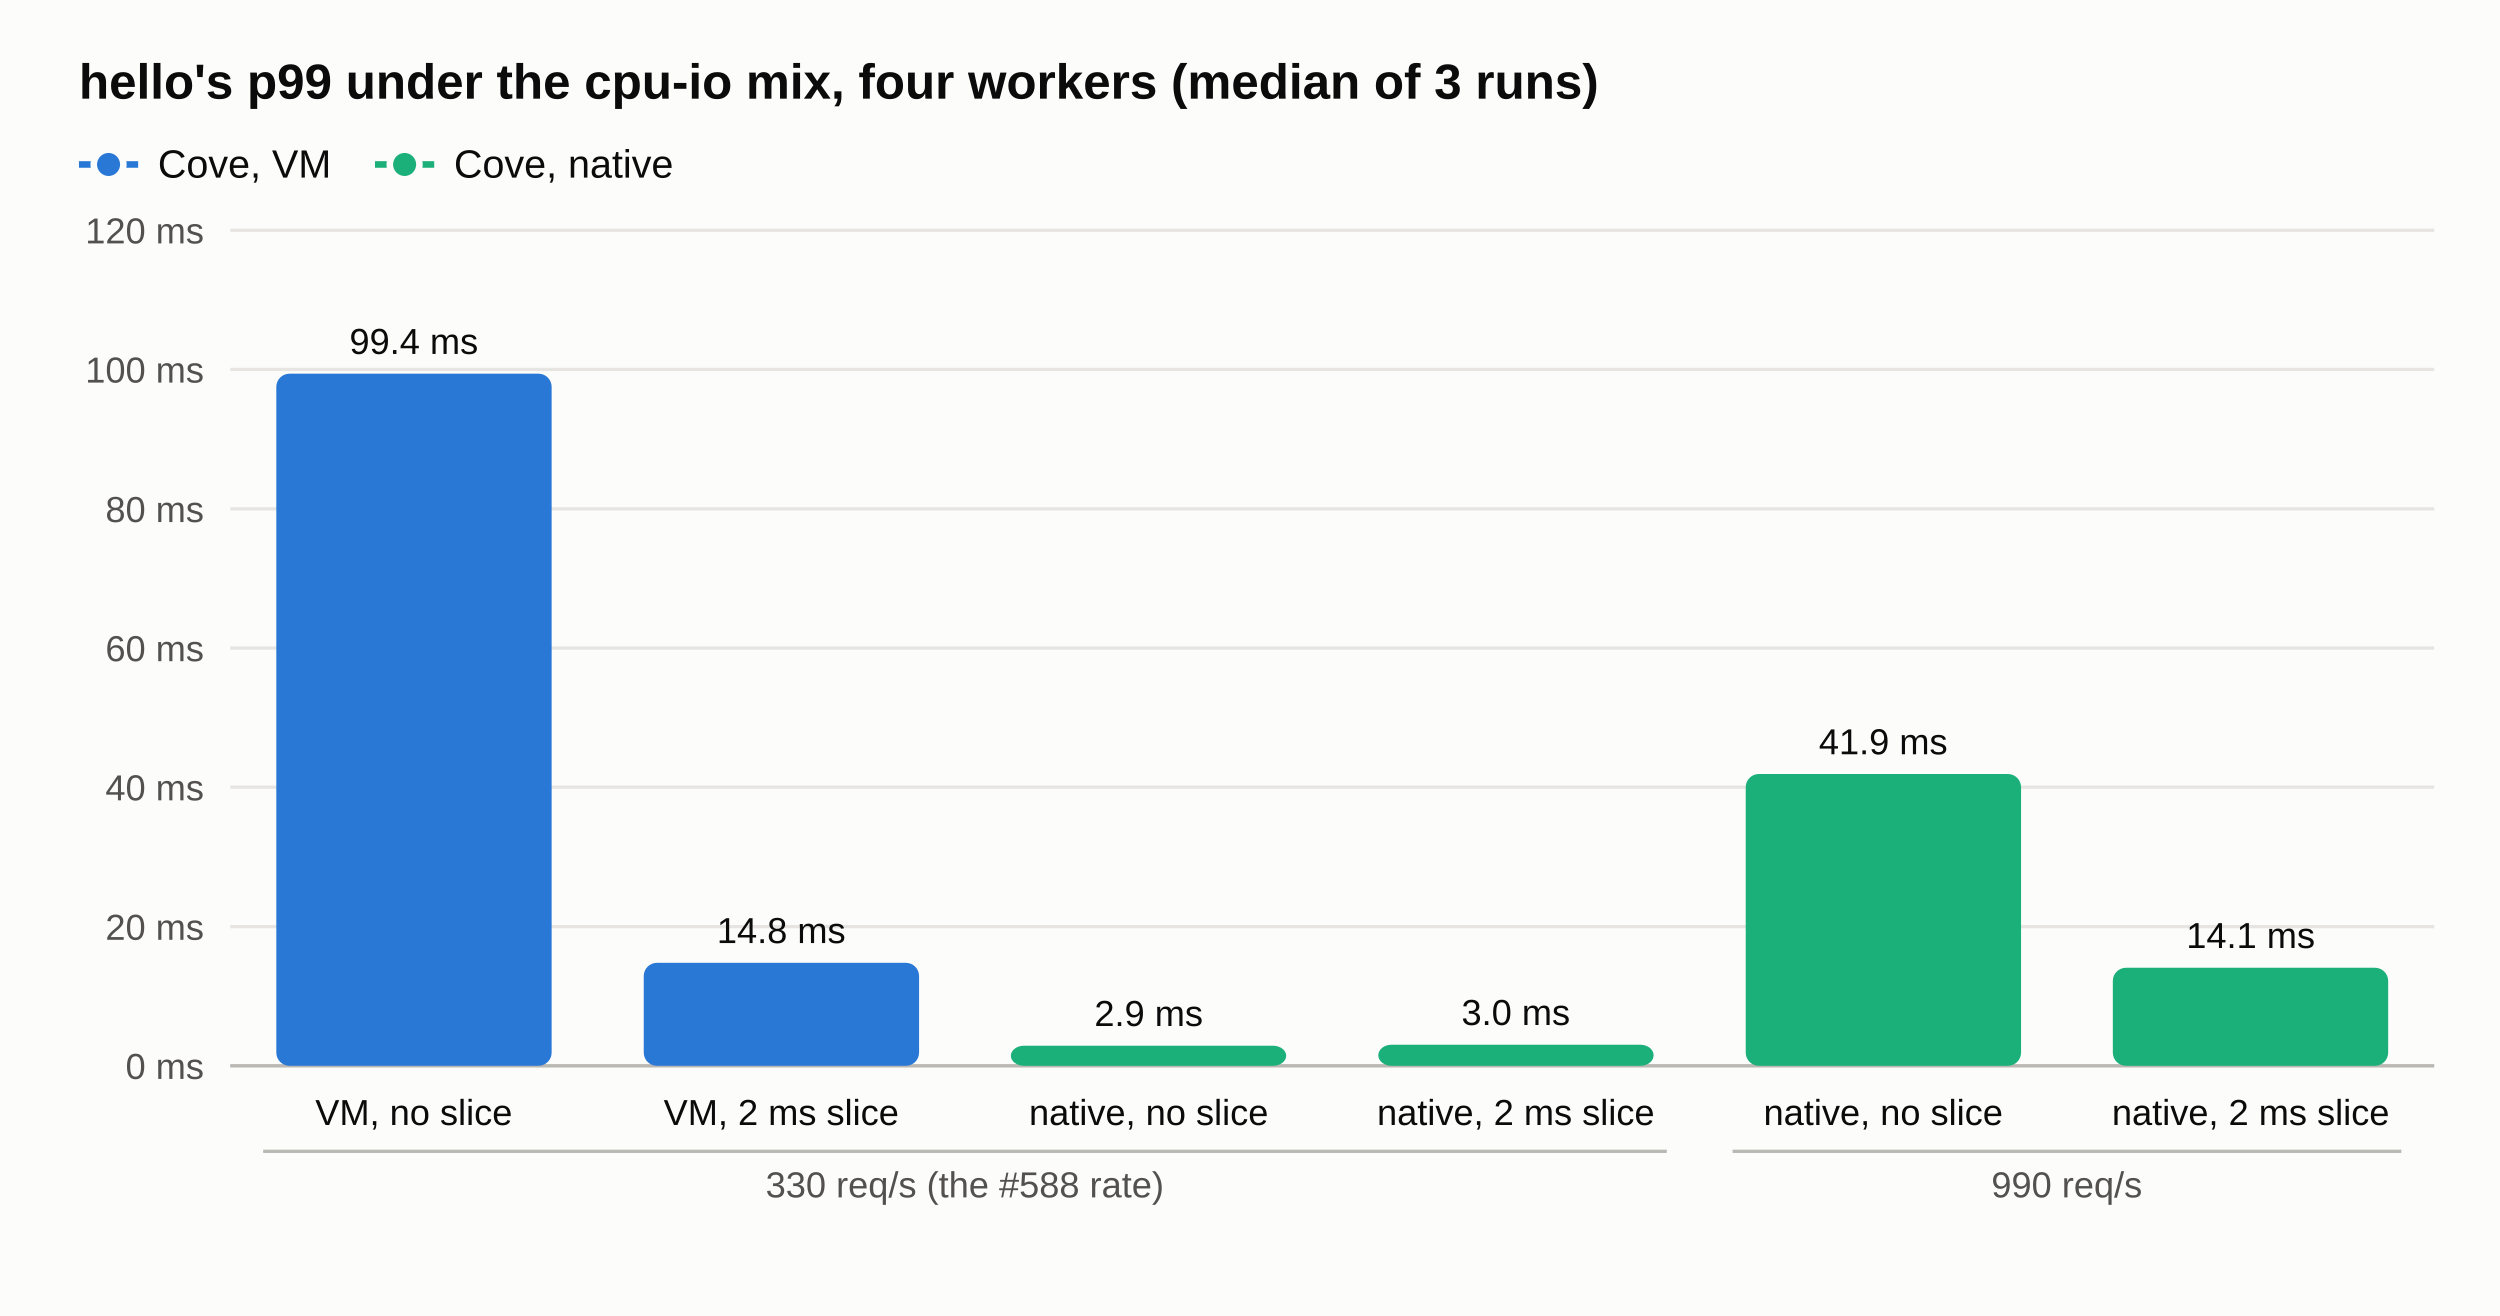
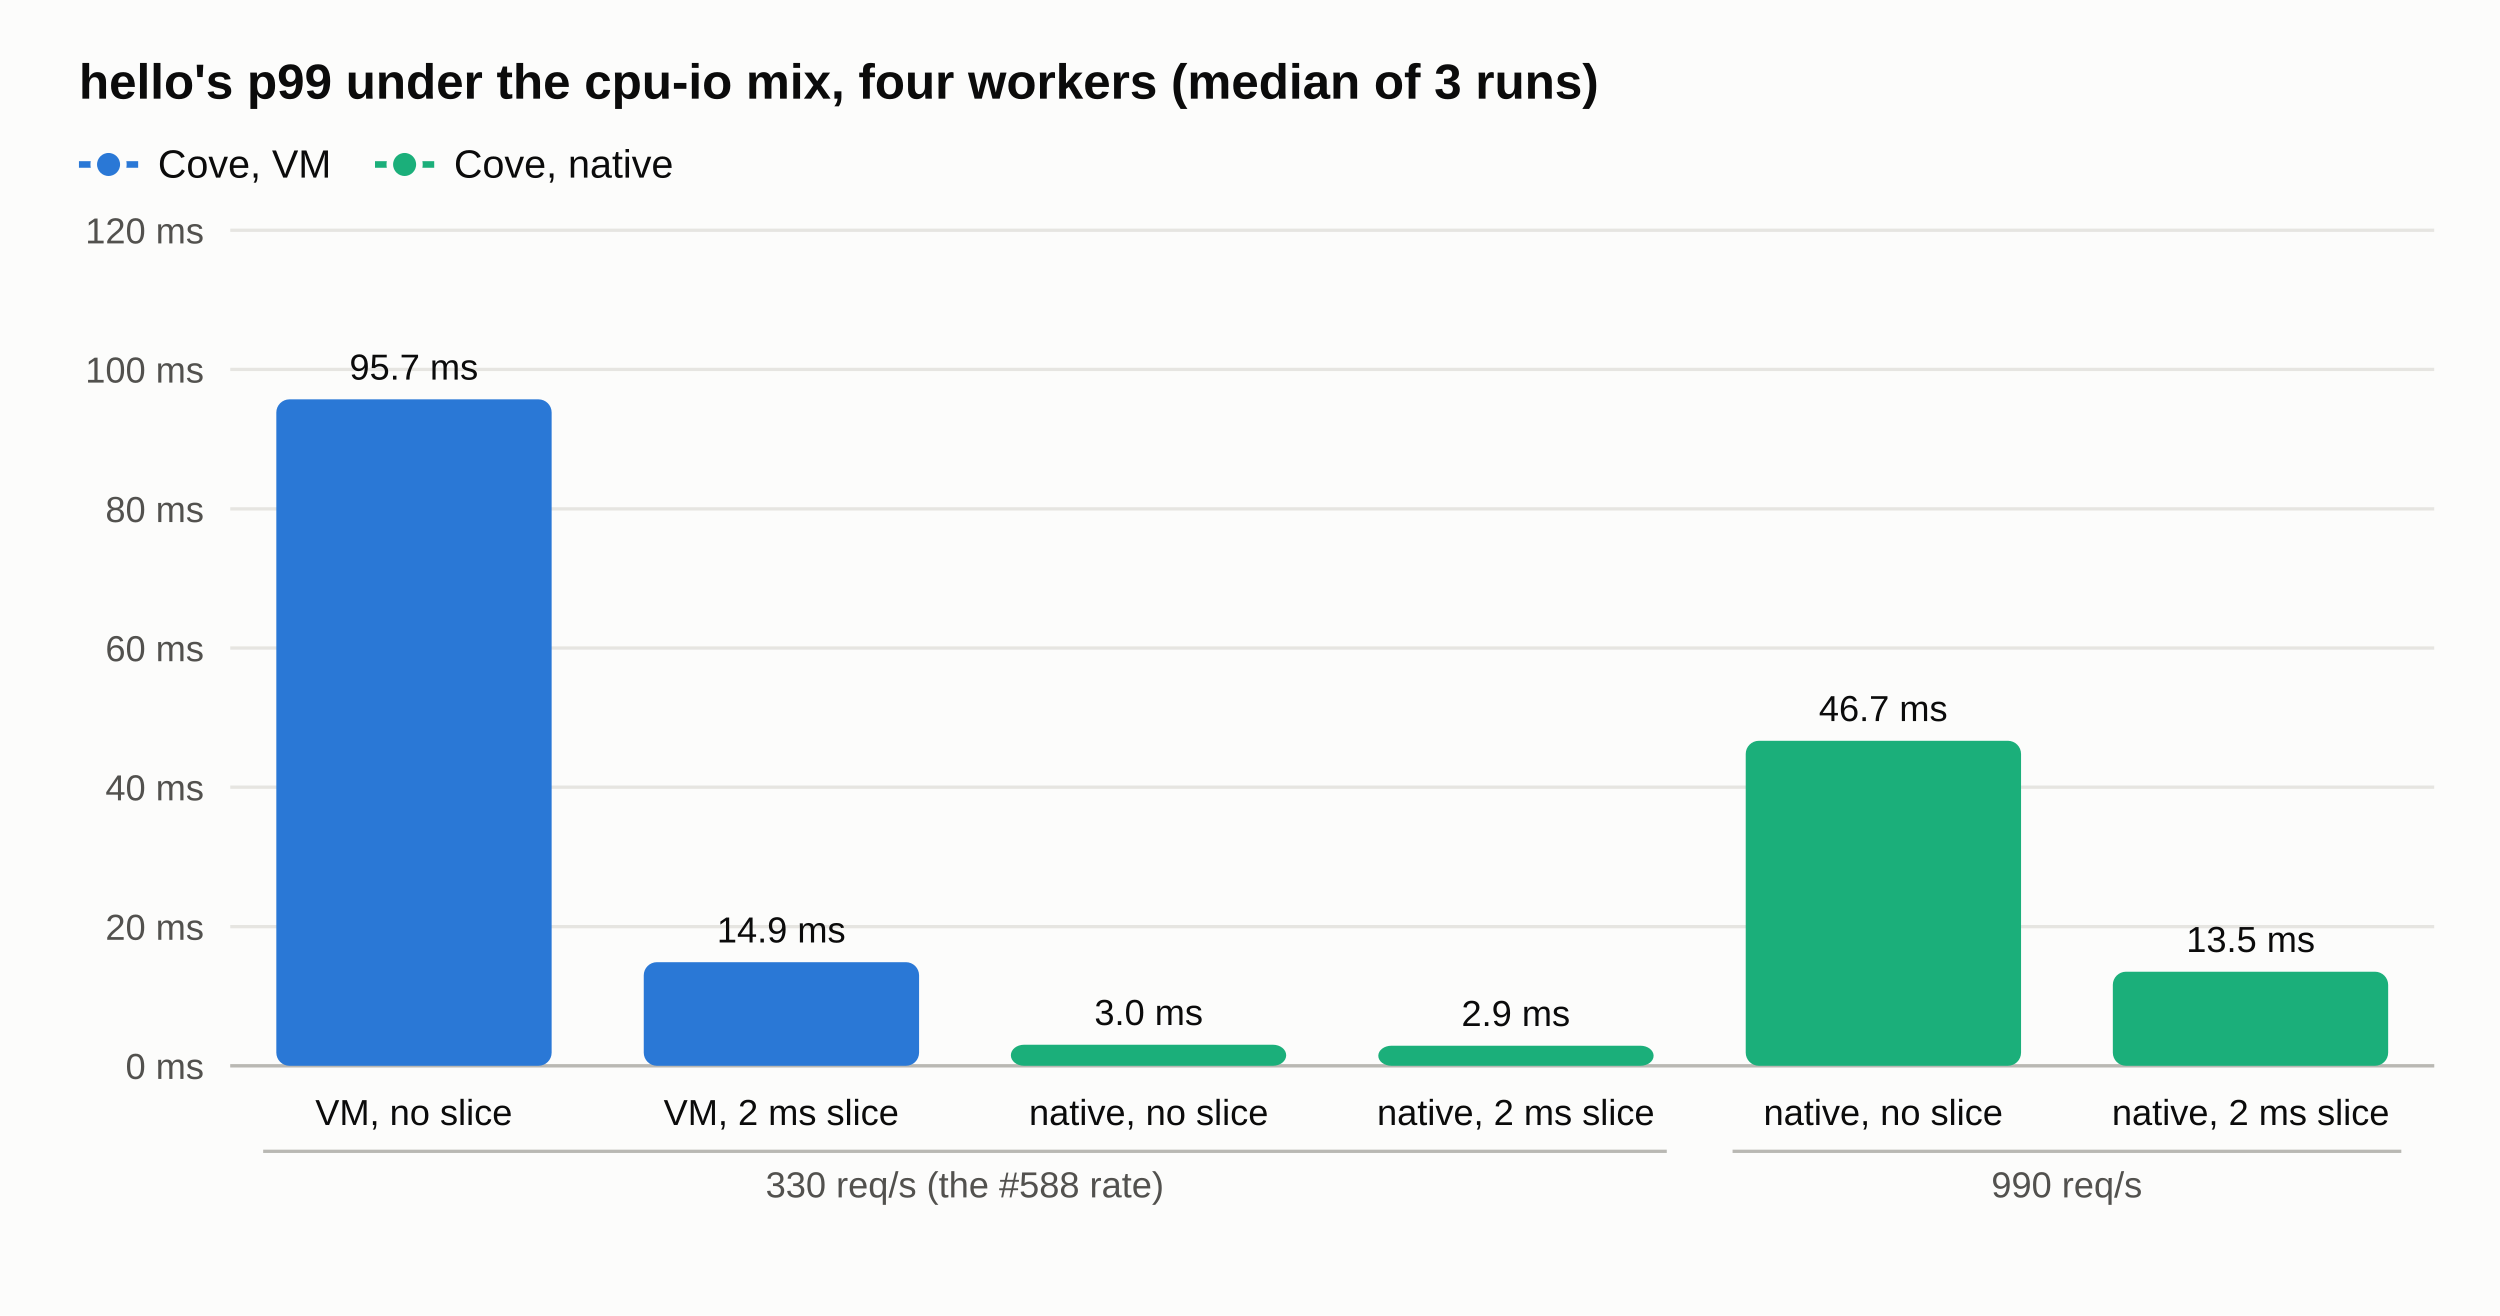
<svg xmlns="http://www.w3.org/2000/svg" width="760" height="400" viewBox="0 0 760 400" font-family="-apple-system, 'Helvetica Neue', Arial, sans-serif">
  <rect width="760" height="400" fill="#fcfcfb" />
  <text x="24.0" y="30.0" font-size="15" fill="#0b0b0b" text-anchor="start" font-weight="600">hello's p99 under the cpu-io mix, four workers (median of 3 runs)</text>
  <line x1="24.0" y1="50.0" x2="42.0" y2="50.0" stroke="#2a78d6" stroke-width="2" />
  <circle cx="33.0" cy="50.0" r="4.5" fill="#2a78d6" stroke="#fcfcfb" stroke-width="2" />
  <text x="48.0" y="54.0" font-size="12" fill="#0b0b0b" text-anchor="start" font-weight="normal">Cove, VM</text>
  <line x1="114.0" y1="50.0" x2="132.0" y2="50.0" stroke="#1baf7a" stroke-width="2" />
  <circle cx="123.0" cy="50.0" r="4.5" fill="#1baf7a" stroke="#fcfcfb" stroke-width="2" />
  <text x="138.0" y="54.0" font-size="12" fill="#0b0b0b" text-anchor="start" font-weight="normal">Cove, native</text>
  <line x1="70.0" y1="324.0" x2="740.0" y2="324.0" stroke="#e6e5e1" stroke-width="1" />
  <text x="62.0" y="328.0" font-size="11" fill="#52514e" text-anchor="end" font-weight="normal">0 ms</text>
  <line x1="70.0" y1="281.7" x2="740.0" y2="281.7" stroke="#e6e5e1" stroke-width="1" />
  <text x="62.0" y="285.7" font-size="11" fill="#52514e" text-anchor="end" font-weight="normal">20 ms</text>
  <line x1="70.0" y1="239.3" x2="740.0" y2="239.3" stroke="#e6e5e1" stroke-width="1" />
  <text x="62.0" y="243.3" font-size="11" fill="#52514e" text-anchor="end" font-weight="normal">40 ms</text>
  <line x1="70.0" y1="197.0" x2="740.0" y2="197.0" stroke="#e6e5e1" stroke-width="1" />
  <text x="62.0" y="201.0" font-size="11" fill="#52514e" text-anchor="end" font-weight="normal">60 ms</text>
  <line x1="70.0" y1="154.7" x2="740.0" y2="154.7" stroke="#e6e5e1" stroke-width="1" />
  <text x="62.0" y="158.7" font-size="11" fill="#52514e" text-anchor="end" font-weight="normal">80 ms</text>
  <line x1="70.0" y1="112.3" x2="740.0" y2="112.3" stroke="#e6e5e1" stroke-width="1" />
  <text x="62.0" y="116.3" font-size="11" fill="#52514e" text-anchor="end" font-weight="normal">100 ms</text>
  <line x1="70.0" y1="70.0" x2="740.0" y2="70.0" stroke="#e6e5e1" stroke-width="1" />
  <text x="62.0" y="74.0" font-size="11" fill="#52514e" text-anchor="end" font-weight="normal">120 ms</text>
  <line x1="70.0" y1="324.0" x2="740.0" y2="324.0" stroke="#b9b8b3" stroke-width="1" />
-   <rect x="84.0" y="113.6" width="83.7" height="210.4" rx="4" fill="#2a78d6" />
-   <text x="125.8" y="107.6" font-size="11" fill="#0b0b0b" text-anchor="middle" font-weight="normal">99.4 ms</text>
+   <rect x="84.0" y="121.4" width="83.7" height="202.6" rx="4" fill="#2a78d6" />
+   <text x="125.8" y="115.4" font-size="11" fill="#0b0b0b" text-anchor="middle" font-weight="normal">95.7 ms</text>
  <text x="125.8" y="342.0" font-size="11" fill="#0b0b0b" text-anchor="middle" font-weight="normal">VM, no slice</text>
-   <rect x="195.7" y="292.7" width="83.7" height="31.3" rx="4" fill="#2a78d6" />
-   <text x="237.5" y="286.7" font-size="11" fill="#0b0b0b" text-anchor="middle" font-weight="normal">14.8 ms</text>
+   <rect x="195.7" y="292.5" width="83.7" height="31.5" rx="4" fill="#2a78d6" />
+   <text x="237.5" y="286.5" font-size="11" fill="#0b0b0b" text-anchor="middle" font-weight="normal">14.9 ms</text>
  <text x="237.5" y="342.0" font-size="11" fill="#0b0b0b" text-anchor="middle" font-weight="normal">VM, 2 ms slice</text>
-   <rect x="307.3" y="317.9" width="83.7" height="6.1" rx="4" fill="#1baf7a" />
-   <text x="349.2" y="311.9" font-size="11" fill="#0b0b0b" text-anchor="middle" font-weight="normal">2.9 ms</text>
+   <rect x="307.3" y="317.6" width="83.7" height="6.4" rx="4" fill="#1baf7a" />
+   <text x="349.2" y="311.6" font-size="11" fill="#0b0b0b" text-anchor="middle" font-weight="normal">3.0 ms</text>
  <text x="349.2" y="342.0" font-size="11" fill="#0b0b0b" text-anchor="middle" font-weight="normal">native, no slice</text>
-   <rect x="419.0" y="317.6" width="83.7" height="6.4" rx="4" fill="#1baf7a" />
-   <text x="460.8" y="311.6" font-size="11" fill="#0b0b0b" text-anchor="middle" font-weight="normal">3.0 ms</text>
+   <rect x="419.0" y="317.9" width="83.7" height="6.1" rx="4" fill="#1baf7a" />
+   <text x="460.8" y="311.9" font-size="11" fill="#0b0b0b" text-anchor="middle" font-weight="normal">2.9 ms</text>
  <text x="460.8" y="342.0" font-size="11" fill="#0b0b0b" text-anchor="middle" font-weight="normal">native, 2 ms slice</text>
-   <rect x="530.7" y="235.3" width="83.7" height="88.7" rx="4" fill="#1baf7a" />
-   <text x="572.5" y="229.3" font-size="11" fill="#0b0b0b" text-anchor="middle" font-weight="normal">41.9 ms</text>
+   <rect x="530.7" y="225.2" width="83.7" height="98.8" rx="4" fill="#1baf7a" />
+   <text x="572.5" y="219.2" font-size="11" fill="#0b0b0b" text-anchor="middle" font-weight="normal">46.7 ms</text>
  <text x="572.5" y="342.0" font-size="11" fill="#0b0b0b" text-anchor="middle" font-weight="normal">native, no slice</text>
-   <rect x="642.3" y="294.2" width="83.7" height="29.8" rx="4" fill="#1baf7a" />
-   <text x="684.2" y="288.2" font-size="11" fill="#0b0b0b" text-anchor="middle" font-weight="normal">14.1 ms</text>
+   <rect x="642.3" y="295.4" width="83.7" height="28.6" rx="4" fill="#1baf7a" />
+   <text x="684.2" y="289.4" font-size="11" fill="#0b0b0b" text-anchor="middle" font-weight="normal">13.5 ms</text>
  <text x="684.2" y="342.0" font-size="11" fill="#0b0b0b" text-anchor="middle" font-weight="normal">native, 2 ms slice</text>
  <text x="293.3" y="364.0" font-size="11" fill="#52514e" text-anchor="middle" font-weight="normal">330 req/s (the #588 rate)</text>
  <line x1="80.0" y1="350.0" x2="506.7" y2="350.0" stroke="#b9b8b3" stroke-width="1" />
  <text x="628.3" y="364.0" font-size="11" fill="#52514e" text-anchor="middle" font-weight="normal">990 req/s</text>
  <line x1="526.7" y1="350.0" x2="730.0" y2="350.0" stroke="#b9b8b3" stroke-width="1" />
</svg>
